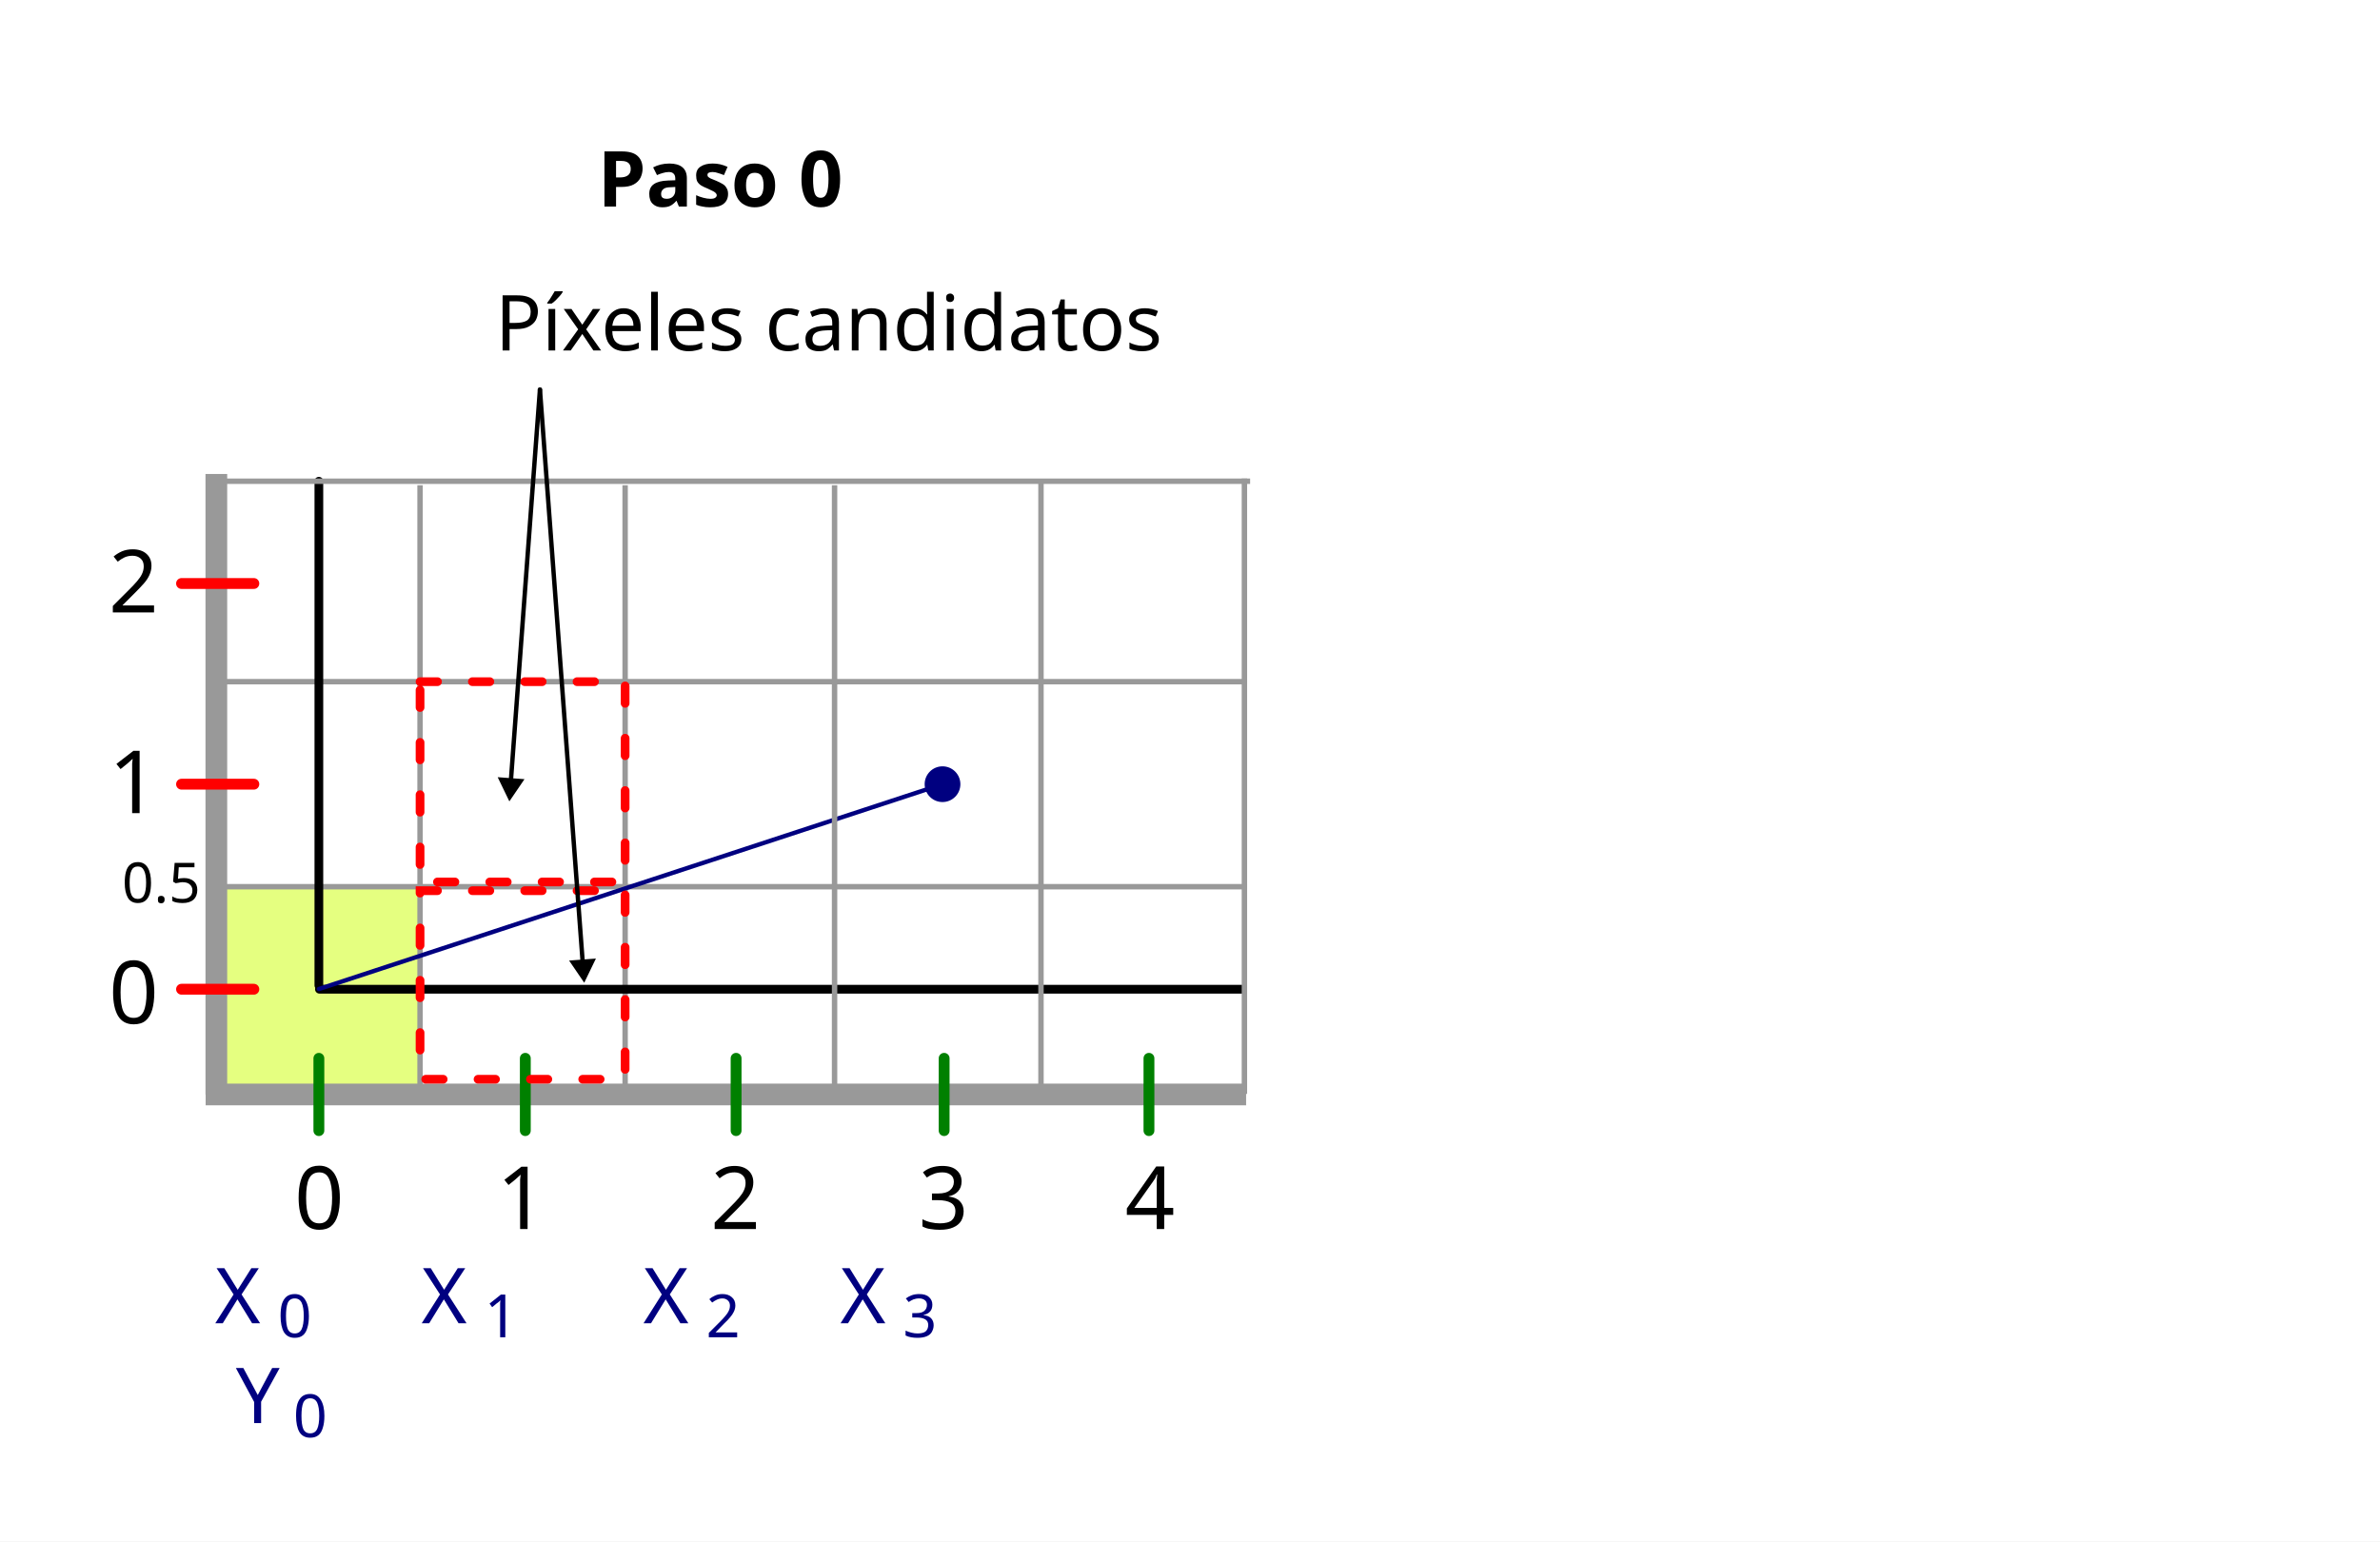
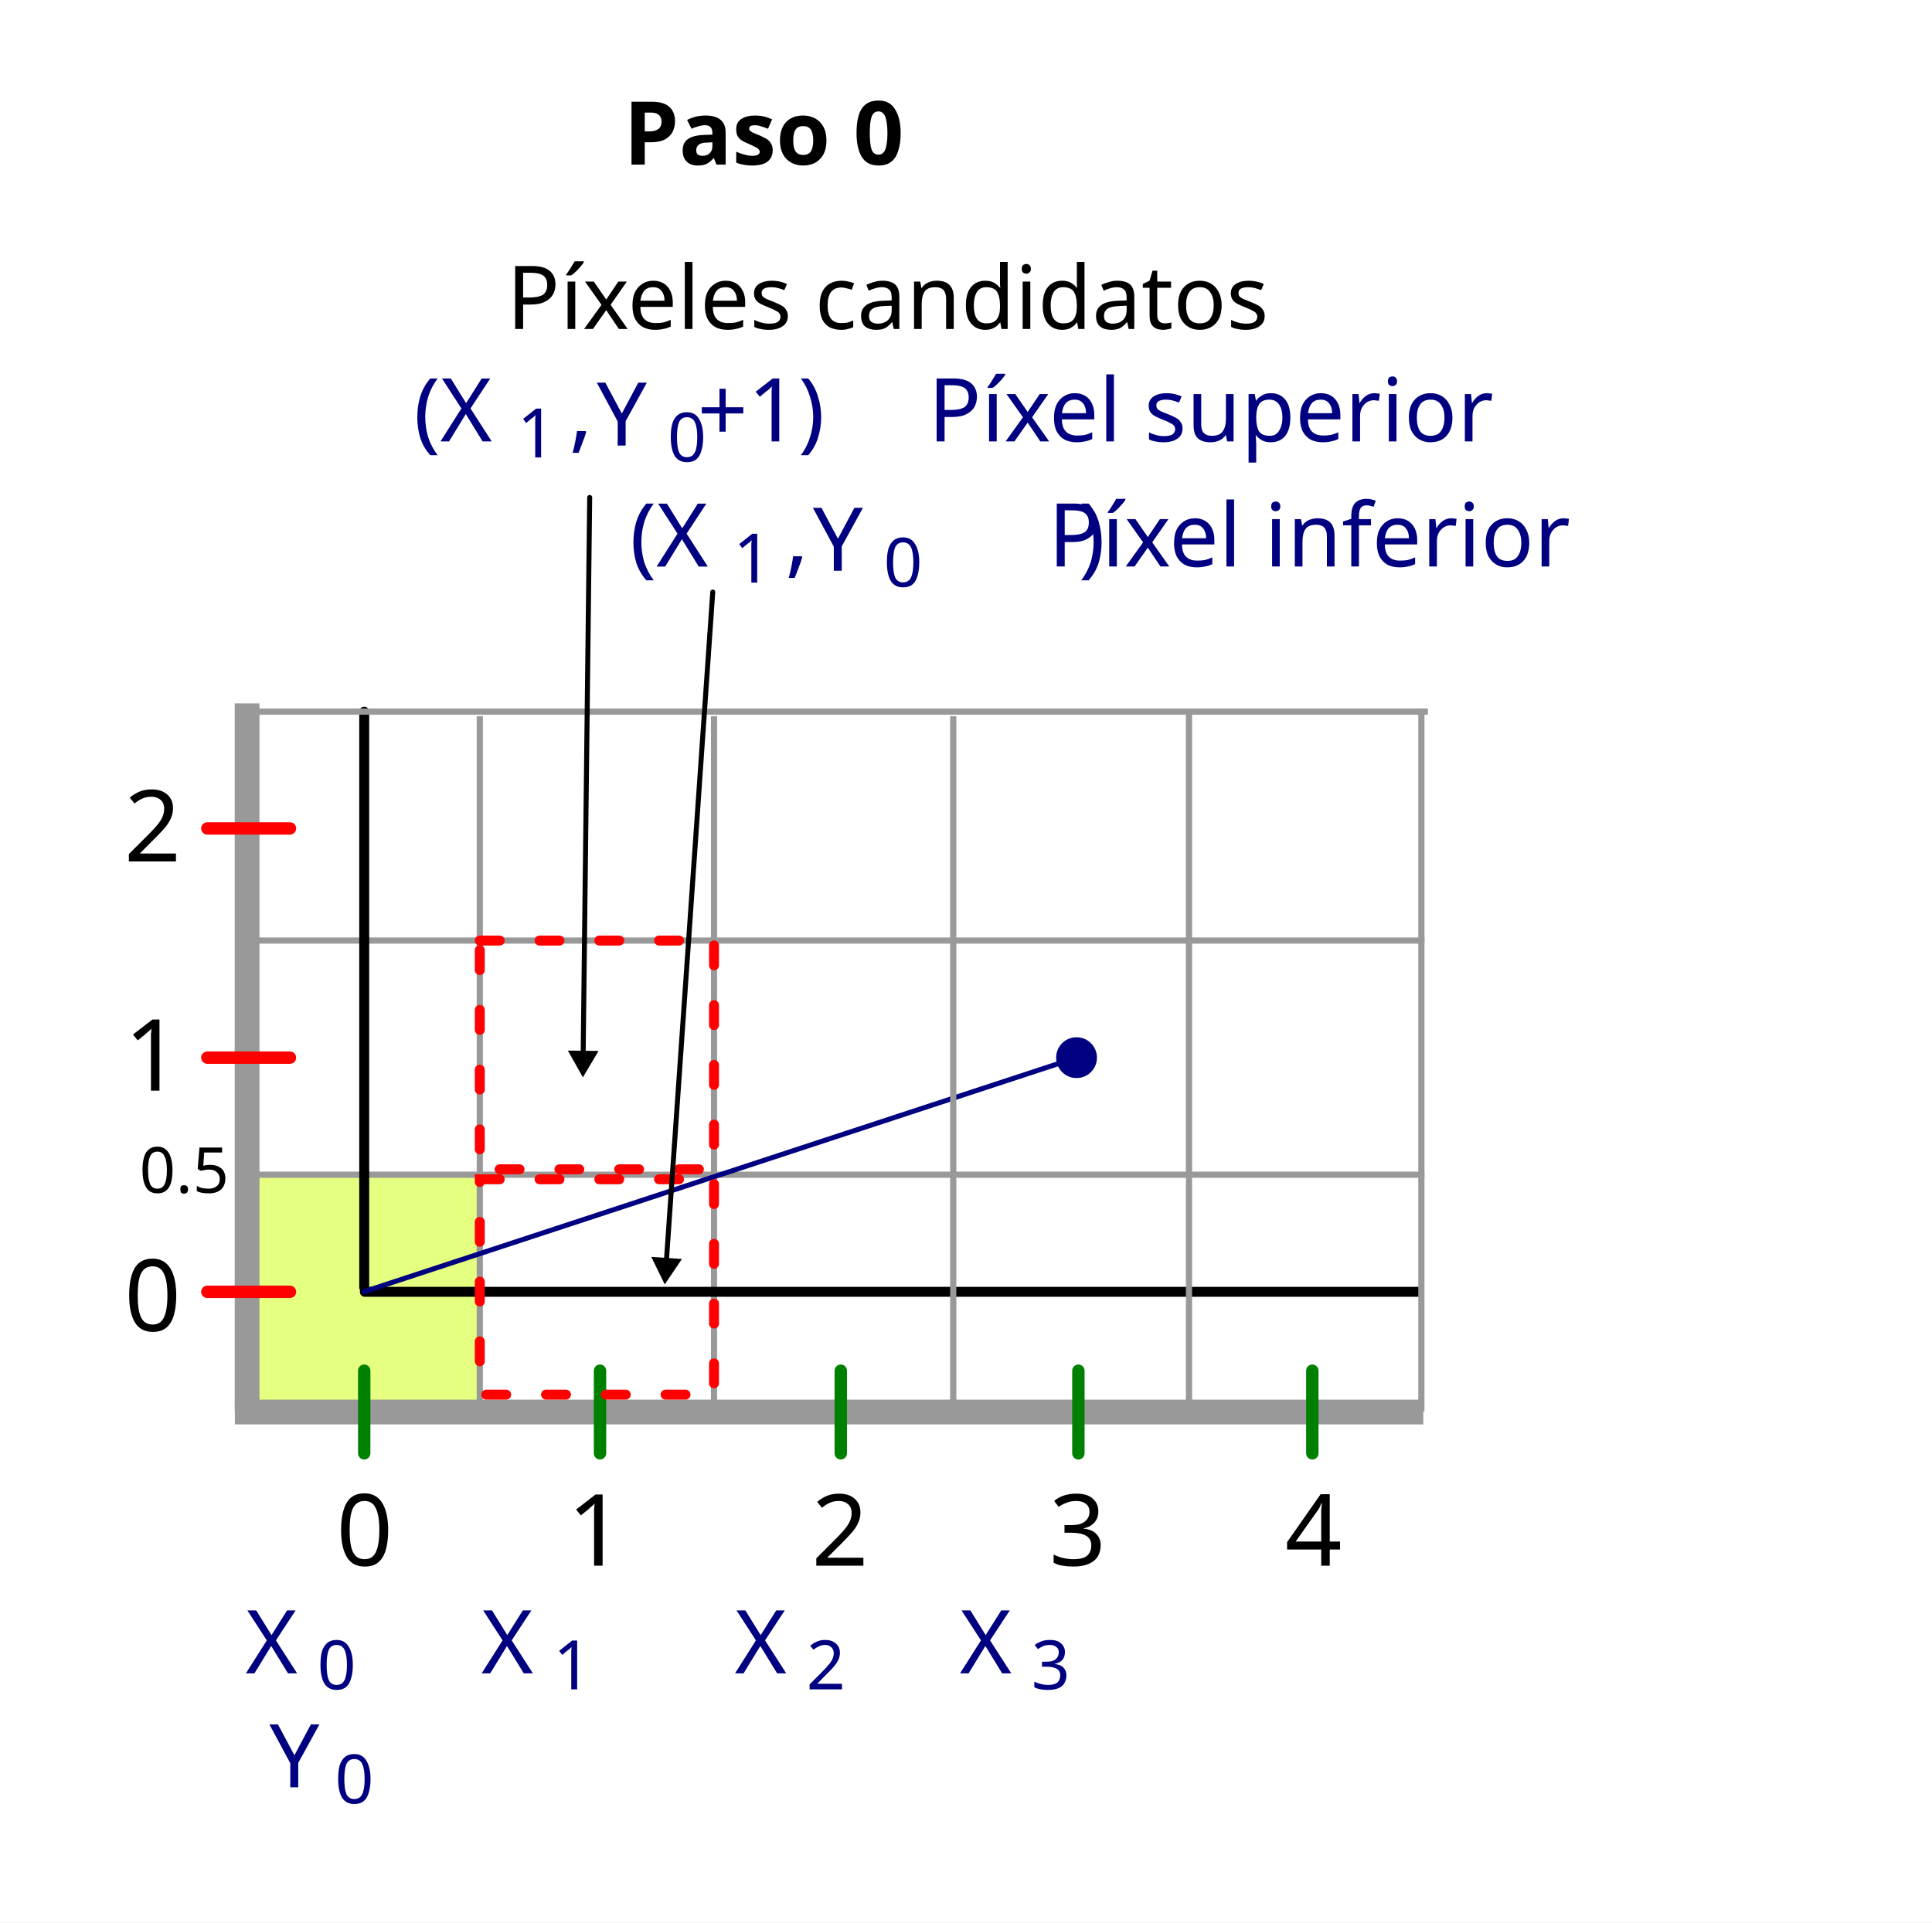
- <svg xmlns="http://www.w3.org/2000/svg" width="144.4mm" height="93.541mm" viewBox="0 0 144.4 93.541" version="1.1" id="svg1" xml:space="preserve">
+ <svg xmlns="http://www.w3.org/2000/svg" width="102.626mm" height="102.151mm" viewBox="0 0 102.626 102.151" version="1.1" id="svg1" xml:space="preserve">
  <defs id="defs1">
    <marker style="overflow:visible" id="Triangle" refX="0" refY="0" orient="auto-start-reverse" markerWidth="1" markerHeight="1" viewBox="0 0 1 1" preserveAspectRatio="xMidYMid">
      <path transform="scale(0.5)" style="fill:context-stroke;fill-rule:evenodd;stroke:context-stroke;stroke-width:1pt" d="M 5.77,0 -2.88,5 V -5 Z" id="path135" />
    </marker>
  </defs>
-   <g id="layer3" transform="translate(-9.482275,-5.913164)" style="display:inline">
-     <rect style="opacity:1;fill:#ffffff;stroke:none;stroke-width:0.265;stroke-linecap:round;stroke-dasharray:0.265, 0.529;stroke-dashoffset:0;stroke-opacity:1" id="rect46" width="144.4" height="93.541" x="9.482" y="5.913" />
+   <g id="layer3" transform="translate(-9.482275,2.696704)" style="display:inline">
+     <rect style="opacity:1;fill:#ffffff;stroke:none;stroke-width:0.265;stroke-linecap:round;stroke-dasharray:0.265, 0.529;stroke-dashoffset:0;stroke-opacity:1" id="rect46" width="102.626" height="102.151" x="9.482" y="-2.697" />
  </g>
-   <g id="layer1" style="display:inline" transform="translate(-9.482275,-5.913164)">
+   <g id="layer1" style="display:inline" transform="translate(-9.482275,2.696704)">
    <text xml:space="preserve" style="font-style:normal;font-variant:normal;font-weight:normal;font-stretch:normal;font-size:5.292px;line-height:1;font-family:Ubuntu;-inkscape-font-specification:Ubuntu;writing-mode:lr-tb;direction:ltr;opacity:1;fill:#000000;stroke:none;stroke-width:0.651;stroke-linecap:round;stroke-dasharray:none;stroke-dashoffset:0;stroke-opacity:1" x="27.337" y="80.492" id="text94">
      <tspan id="tspan94" style="font-style:normal;font-variant:normal;font-weight:normal;font-stretch:normal;font-size:5.292px;font-family:Ubuntu;-inkscape-font-specification:Ubuntu;fill:#000000;stroke:none;stroke-width:0.651" x="27.337" y="80.492">0</tspan>
    </text>
    <text xml:space="preserve" style="font-style:normal;font-variant:normal;font-weight:normal;font-stretch:normal;font-size:5.292px;line-height:1;font-family:Ubuntu;-inkscape-font-specification:Ubuntu;writing-mode:lr-tb;direction:ltr;opacity:1;fill:#000000;stroke:none;stroke-width:0.651;stroke-linecap:round;stroke-dasharray:none;stroke-dashoffset:0;stroke-opacity:1" x="39.618" y="80.492" id="text95">
      <tspan id="tspan95" style="font-style:normal;font-variant:normal;font-weight:normal;font-stretch:normal;font-size:5.292px;font-family:Ubuntu;-inkscape-font-specification:Ubuntu;fill:#000000;stroke:none;stroke-width:0.651" x="39.618" y="80.492">1</tspan>
    </text>
    <rect style="opacity:1;fill:#e5ff80;stroke:none;stroke-width:0.658;stroke-linecap:round;stroke-dasharray:0.658, 1.317;stroke-dashoffset:0;stroke-opacity:1" id="rect165" width="12.442" height="12.707" x="22.608" y="59.72" />
    <path style="opacity:1;fill:#ffff00;stroke:#999999;stroke-width:0.329;stroke-linecap:square;stroke-dasharray:none" d="M 34.968,72.037 V 35.524" id="path166" />
    <path style="opacity:1;fill:#ffff00;stroke:#999999;stroke-width:0.329;stroke-linecap:square;stroke-dasharray:none" d="M 47.41,72.049 V 35.524" id="path167" />
    <path style="opacity:1;fill:#ffff00;stroke:#999999;stroke-width:0.329;stroke-linecap:square;stroke-dasharray:none" d="M 22.805,59.72 H 84.984" id="path175" />
    <path style="opacity:1;fill:#ffff00;stroke:#999999;stroke-width:0.329;stroke-linecap:square;stroke-dasharray:none" d="M 22.752,47.278 H 84.984" id="path176" />
    <path style="opacity:1;fill:#ffff00;stroke:#999999;stroke-width:1.317;stroke-linecap:square;stroke-dasharray:none" d="M 22.608,71.663 V 35.334" id="path182" />
    <path style="opacity:1;fill:#ffff00;stroke:#999999;stroke-width:1.317;stroke-linecap:square;stroke-dasharray:none" d="M 22.618,72.327 H 84.428" id="path183" />
    <path style="opacity:1;fill:#ffffff;stroke:#ff0000;stroke-width:0.658;stroke-linecap:round;stroke-dasharray:none;stroke-dashoffset:0;stroke-opacity:1" d="m 20.496,53.499 h 4.388" id="path184" />
    <path style="opacity:1;fill:#ffffff;stroke:#008000;stroke-width:0.658;stroke-linecap:round;stroke-dasharray:none;stroke-dashoffset:0;stroke-opacity:1" d="m 41.354,74.521 v -4.388" id="path191" />
    <path style="opacity:1;fill:#ffff00;stroke:#000000;stroke-width:0.529;stroke-linecap:round;stroke-dasharray:none" d="M 28.862,65.941 H 84.869" id="path212" />
    <path style="opacity:1;fill:#ffff00;stroke:#000000;stroke-width:0.529;stroke-linecap:round;stroke-dasharray:none" d="M 28.829,65.71 V 35.115" id="path213" />
    <text xml:space="preserve" style="font-style:normal;font-variant:normal;font-weight:normal;font-stretch:normal;font-size:5.292px;line-height:1;font-family:Ubuntu;-inkscape-font-specification:Ubuntu;writing-mode:lr-tb;direction:ltr;opacity:1;fill:#000000;stroke:none;stroke-width:0.651;stroke-linecap:round;stroke-dasharray:none;stroke-dashoffset:0;stroke-opacity:1" x="16.08" y="68.025" id="text1">
      <tspan id="tspan1" style="font-style:normal;font-variant:normal;font-weight:normal;font-stretch:normal;font-size:5.292px;font-family:Ubuntu;-inkscape-font-specification:Ubuntu;fill:#000000;stroke:none;stroke-width:0.651" x="16.08" y="68.025">0</tspan>
    </text>
    <text xml:space="preserve" style="font-style:normal;font-variant:normal;font-weight:normal;font-stretch:normal;font-size:5.292px;line-height:1;font-family:Ubuntu;-inkscape-font-specification:Ubuntu;writing-mode:lr-tb;direction:ltr;opacity:1;fill:#000000;stroke:none;stroke-width:0.651;stroke-linecap:round;stroke-dasharray:none;stroke-dashoffset:0;stroke-opacity:1" x="16.08" y="55.254" id="text2">
      <tspan id="tspan2" style="font-style:normal;font-variant:normal;font-weight:normal;font-stretch:normal;font-size:5.292px;font-family:Ubuntu;-inkscape-font-specification:Ubuntu;fill:#000000;stroke:none;stroke-width:0.651" x="16.08" y="55.254">1</tspan>
    </text>
    <path style="opacity:1;fill:#ffffff;stroke:#008000;stroke-width:0.658;stroke-linecap:round;stroke-dasharray:none;stroke-dashoffset:0;stroke-opacity:1" d="m 28.829,74.521 v -4.388" id="path8" />
    <path style="opacity:1;fill:#ffffff;stroke:#ff0000;stroke-width:0.658;stroke-linecap:round;stroke-dasharray:none;stroke-dashoffset:0;stroke-opacity:1" d="m 20.496,65.941 h 4.388" id="path9" />
    <g id="g18" transform="translate(-13.66226,46.91492)" style="fill:#000080">
      <text xml:space="preserve" style="font-style:normal;font-variant:normal;font-weight:normal;font-stretch:normal;font-size:4.68px;line-height:1;font-family:Ubuntu;-inkscape-font-specification:Ubuntu;text-align:center;writing-mode:lr-tb;direction:ltr;text-anchor:middle;opacity:1;fill:#000080;stroke:none;stroke-width:0.651;stroke-linecap:round;stroke-dasharray:none;stroke-dashoffset:0;stroke-opacity:1" x="41.822" y="39.295" id="text17">
        <tspan style="font-style:normal;font-variant:normal;font-weight:normal;font-stretch:normal;font-family:Ubuntu;-inkscape-font-specification:Ubuntu;fill:#000080;stroke:none;stroke-width:0.651" x="41.822" y="39.295" id="tspan17">X</tspan>
      </text>
      <text xml:space="preserve" style="font-style:normal;font-variant:normal;font-weight:normal;font-stretch:normal;font-size:3.621px;line-height:1;font-family:Ubuntu;-inkscape-font-specification:Ubuntu;text-align:center;writing-mode:lr-tb;direction:ltr;text-anchor:middle;opacity:1;fill:#000080;stroke:none;stroke-width:0.651;stroke-linecap:round;stroke-dasharray:none;stroke-dashoffset:0;stroke-opacity:1" x="44.325" y="40.15" id="text18">
        <tspan style="font-style:normal;font-variant:normal;font-weight:normal;font-stretch:normal;font-family:Ubuntu;-inkscape-font-specification:Ubuntu;fill:#000080;stroke:none;stroke-width:0.651" x="44.325" y="40.15" id="tspan18">0</tspan>
      </text>
      <text xml:space="preserve" style="font-style:normal;font-variant:normal;font-weight:normal;font-stretch:normal;font-size:4.68px;line-height:1;font-family:Ubuntu;-inkscape-font-specification:Ubuntu;text-align:start;writing-mode:lr-tb;direction:ltr;text-anchor:start;opacity:1;fill:#000080;stroke:none;stroke-width:0.651;stroke-linecap:round;stroke-dasharray:none;stroke-dashoffset:0;stroke-opacity:1" x="45.477" y="39.295" id="text19">
        <tspan style="font-style:normal;font-variant:normal;font-weight:normal;font-stretch:normal;font-family:Ubuntu;-inkscape-font-specification:Ubuntu;fill:#000080;stroke:none;stroke-width:0.651" x="45.477" y="39.295" id="tspan19" />
      </text>
    </g>
    <text xml:space="preserve" style="font-style:normal;font-variant:normal;font-weight:normal;font-stretch:normal;font-size:4.68px;line-height:1;font-family:Ubuntu;-inkscape-font-specification:Ubuntu;text-align:start;writing-mode:lr-tb;direction:ltr;text-anchor:start;opacity:1;fill:#000000;stroke:none;stroke-width:0.651;stroke-linecap:round;stroke-dasharray:none;stroke-dashoffset:0;stroke-opacity:1" x="69.523" y="9.071" id="text46">
      <tspan style="font-style:normal;font-variant:normal;font-weight:normal;font-stretch:normal;font-family:Ubuntu;-inkscape-font-specification:Ubuntu;fill:#000000;stroke:none;stroke-width:0.651" x="69.523" y="9.071" id="tspan46" />
    </text>
    <text xml:space="preserve" style="font-style:normal;font-variant:normal;font-weight:normal;font-stretch:normal;font-size:3.382px;line-height:1;font-family:Ubuntu;-inkscape-font-specification:Ubuntu;writing-mode:lr-tb;direction:ltr;opacity:1;fill:#000000;stroke:none;stroke-width:0.651;stroke-linecap:round;stroke-dasharray:none;stroke-dashoffset:0;stroke-opacity:1" x="16.879" y="60.679" id="text52">
      <tspan id="tspan52" style="font-style:normal;font-variant:normal;font-weight:normal;font-stretch:normal;font-size:3.382px;font-family:Ubuntu;-inkscape-font-specification:Ubuntu;fill:#000000;stroke:none;stroke-width:0.651" x="16.879" y="60.679">0.5</tspan>
    </text>
    <path style="fill:#0000ff;stroke:#000080;stroke-width:0.265;stroke-linecap:round;stroke-dasharray:none" d="M 28.829,65.93 66.667,53.499" id="path72" />
    <text xml:space="preserve" style="font-style:normal;font-variant:normal;font-weight:normal;font-stretch:normal;font-size:5.292px;line-height:1;font-family:Ubuntu;-inkscape-font-specification:Ubuntu;writing-mode:lr-tb;direction:ltr;opacity:1;fill:#000000;stroke:none;stroke-width:0.651;stroke-linecap:round;stroke-dasharray:none;stroke-dashoffset:0;stroke-opacity:1" x="52.592" y="80.492" id="text98">
      <tspan id="tspan98" style="font-style:normal;font-variant:normal;font-weight:normal;font-stretch:normal;font-size:5.292px;font-family:Ubuntu;-inkscape-font-specification:Ubuntu;fill:#000000;stroke:none;stroke-width:0.651" x="52.592" y="80.492">2</tspan>
    </text>
    <path style="opacity:1;fill:#ffffff;stroke:#008000;stroke-width:0.658;stroke-linecap:round;stroke-dasharray:none;stroke-dashoffset:0;stroke-opacity:1" d="m 54.143,74.521 v -4.388" id="path98" />
    <text xml:space="preserve" style="font-style:normal;font-variant:normal;font-weight:normal;font-stretch:normal;font-size:5.292px;line-height:1;font-family:Ubuntu;-inkscape-font-specification:Ubuntu;writing-mode:lr-tb;direction:ltr;opacity:1;fill:#000000;stroke:none;stroke-width:0.651;stroke-linecap:round;stroke-dasharray:none;stroke-dashoffset:0;stroke-opacity:1" x="65.215" y="80.492" id="text99">
      <tspan id="tspan99" style="font-style:normal;font-variant:normal;font-weight:normal;font-stretch:normal;font-size:5.292px;font-family:Ubuntu;-inkscape-font-specification:Ubuntu;fill:#000000;stroke:none;stroke-width:0.651" x="65.215" y="80.492">3</tspan>
    </text>
    <path style="opacity:1;fill:#ffffff;stroke:#008000;stroke-width:0.658;stroke-linecap:round;stroke-dasharray:none;stroke-dashoffset:0;stroke-opacity:1" d="m 66.765,74.521 v -4.388" id="path99" />
    <path style="opacity:1;fill:#ffff00;stroke:#999999;stroke-width:0.329;stroke-linecap:square;stroke-dasharray:none" d="M 60.117,72.049 V 35.524" id="path101" />
    <text xml:space="preserve" style="font-style:normal;font-variant:normal;font-weight:normal;font-stretch:normal;font-size:5.292px;line-height:1;font-family:Ubuntu;-inkscape-font-specification:Ubuntu;writing-mode:lr-tb;direction:ltr;opacity:1;fill:#000000;stroke:none;stroke-width:0.651;stroke-linecap:round;stroke-dasharray:none;stroke-dashoffset:0;stroke-opacity:1" x="77.744" y="80.492" id="text103">
      <tspan id="tspan103" style="font-style:normal;font-variant:normal;font-weight:normal;font-stretch:normal;font-size:5.292px;font-family:Ubuntu;-inkscape-font-specification:Ubuntu;fill:#000000;stroke:none;stroke-width:0.651" x="77.744" y="80.492">4</tspan>
    </text>
    <path style="opacity:1;fill:#ffffff;stroke:#008000;stroke-width:0.658;stroke-linecap:round;stroke-dasharray:none;stroke-dashoffset:0;stroke-opacity:1" d="m 79.192,74.521 v -4.388" id="path103" />
    <path style="opacity:1;fill:#ffff00;stroke:#999999;stroke-width:0.329;stroke-linecap:square;stroke-dasharray:none" d="M 72.641,72.048 V 35.28" id="path104" />
    <path style="opacity:1;fill:#ffffff;stroke:#ff0000;stroke-width:0.658;stroke-linecap:round;stroke-dasharray:none;stroke-dashoffset:0;stroke-opacity:1" d="m 20.496,41.321 h 4.388" id="path107" />
    <text xml:space="preserve" style="font-style:normal;font-variant:normal;font-weight:normal;font-stretch:normal;font-size:5.292px;line-height:1;font-family:Ubuntu;-inkscape-font-specification:Ubuntu;writing-mode:lr-tb;direction:ltr;opacity:1;fill:#000000;stroke:none;stroke-width:0.651;stroke-linecap:round;stroke-dasharray:none;stroke-dashoffset:0;stroke-opacity:1" x="16.08" y="43.076" id="text107">
      <tspan id="tspan107" style="font-style:normal;font-variant:normal;font-weight:normal;font-stretch:normal;font-size:5.292px;font-family:Ubuntu;-inkscape-font-specification:Ubuntu;fill:#000000;stroke:none;stroke-width:0.651" x="16.08" y="43.076">2</tspan>
    </text>
    <path style="opacity:1;fill:#ffff00;stroke:#999999;stroke-width:0.329;stroke-linecap:square;stroke-dasharray:none" d="M 22.734,35.115 H 85.166" id="path109" />
    <path style="opacity:1;fill:#ffff00;stroke:#999999;stroke-width:0.329;stroke-linecap:square;stroke-dasharray:none" d="M 84.984,72.13 V 35.115" id="path110" />
    <circle style="fill:#000080;stroke:none;stroke-width:0.265;stroke-linecap:round;stroke-dasharray:none" id="circle112" cx="66.667" cy="53.499" r="1.084" />
    <g id="g114" transform="translate(-1.137794,46.91492)" style="fill:#000080">
      <text xml:space="preserve" style="font-style:normal;font-variant:normal;font-weight:normal;font-stretch:normal;font-size:4.68px;line-height:1;font-family:Ubuntu;-inkscape-font-specification:Ubuntu;text-align:center;writing-mode:lr-tb;direction:ltr;text-anchor:middle;opacity:1;fill:#000080;stroke:none;stroke-width:0.651;stroke-linecap:round;stroke-dasharray:none;stroke-dashoffset:0;stroke-opacity:1" x="41.822" y="39.295" id="text112">
        <tspan style="font-style:normal;font-variant:normal;font-weight:normal;font-stretch:normal;font-family:Ubuntu;-inkscape-font-specification:Ubuntu;fill:#000080;stroke:none;stroke-width:0.651" x="41.822" y="39.295" id="tspan112">X</tspan>
      </text>
      <text xml:space="preserve" style="font-style:normal;font-variant:normal;font-weight:normal;font-stretch:normal;font-size:3.621px;line-height:1;font-family:Ubuntu;-inkscape-font-specification:Ubuntu;text-align:center;writing-mode:lr-tb;direction:ltr;text-anchor:middle;opacity:1;fill:#000080;stroke:none;stroke-width:0.651;stroke-linecap:round;stroke-dasharray:none;stroke-dashoffset:0;stroke-opacity:1" x="44.325" y="40.15" id="text113">
        <tspan style="font-style:normal;font-variant:normal;font-weight:normal;font-stretch:normal;font-family:Ubuntu;-inkscape-font-specification:Ubuntu;fill:#000080;stroke:none;stroke-width:0.651" x="44.325" y="40.15" id="tspan113">1</tspan>
      </text>
      <text xml:space="preserve" style="font-style:normal;font-variant:normal;font-weight:normal;font-stretch:normal;font-size:4.68px;line-height:1;font-family:Ubuntu;-inkscape-font-specification:Ubuntu;text-align:start;writing-mode:lr-tb;direction:ltr;text-anchor:start;opacity:1;fill:#000080;stroke:none;stroke-width:0.651;stroke-linecap:round;stroke-dasharray:none;stroke-dashoffset:0;stroke-opacity:1" x="45.477" y="39.295" id="text114">
        <tspan style="font-style:normal;font-variant:normal;font-weight:normal;font-stretch:normal;font-family:Ubuntu;-inkscape-font-specification:Ubuntu;fill:#000080;stroke:none;stroke-width:0.651" x="45.477" y="39.295" id="tspan114" />
      </text>
    </g>
    <g id="g117" transform="translate(12.3202,46.91492)" style="fill:#000080">
      <text xml:space="preserve" style="font-style:normal;font-variant:normal;font-weight:normal;font-stretch:normal;font-size:4.68px;line-height:1;font-family:Ubuntu;-inkscape-font-specification:Ubuntu;text-align:center;writing-mode:lr-tb;direction:ltr;text-anchor:middle;opacity:1;fill:#000080;stroke:none;stroke-width:0.651;stroke-linecap:round;stroke-dasharray:none;stroke-dashoffset:0;stroke-opacity:1" x="41.822" y="39.295" id="text115">
        <tspan style="font-style:normal;font-variant:normal;font-weight:normal;font-stretch:normal;font-family:Ubuntu;-inkscape-font-specification:Ubuntu;fill:#000080;stroke:none;stroke-width:0.651" x="41.822" y="39.295" id="tspan115">X</tspan>
      </text>
      <text xml:space="preserve" style="font-style:normal;font-variant:normal;font-weight:normal;font-stretch:normal;font-size:3.621px;line-height:1;font-family:Ubuntu;-inkscape-font-specification:Ubuntu;text-align:center;writing-mode:lr-tb;direction:ltr;text-anchor:middle;opacity:1;fill:#000080;stroke:none;stroke-width:0.651;stroke-linecap:round;stroke-dasharray:none;stroke-dashoffset:0;stroke-opacity:1" x="44.325" y="40.15" id="text116">
        <tspan style="font-style:normal;font-variant:normal;font-weight:normal;font-stretch:normal;font-family:Ubuntu;-inkscape-font-specification:Ubuntu;fill:#000080;stroke:none;stroke-width:0.651" x="44.325" y="40.15" id="tspan116">2</tspan>
      </text>
      <text xml:space="preserve" style="font-style:normal;font-variant:normal;font-weight:normal;font-stretch:normal;font-size:4.68px;line-height:1;font-family:Ubuntu;-inkscape-font-specification:Ubuntu;text-align:start;writing-mode:lr-tb;direction:ltr;text-anchor:start;opacity:1;fill:#000080;stroke:none;stroke-width:0.651;stroke-linecap:round;stroke-dasharray:none;stroke-dashoffset:0;stroke-opacity:1" x="45.477" y="39.295" id="text117">
        <tspan style="font-style:normal;font-variant:normal;font-weight:normal;font-stretch:normal;font-family:Ubuntu;-inkscape-font-specification:Ubuntu;fill:#000080;stroke:none;stroke-width:0.651" x="45.477" y="39.295" id="tspan117" />
      </text>
    </g>
    <g id="g120" transform="translate(24.27348,46.91492)" style="fill:#000080">
      <text xml:space="preserve" style="font-style:normal;font-variant:normal;font-weight:normal;font-stretch:normal;font-size:4.68px;line-height:1;font-family:Ubuntu;-inkscape-font-specification:Ubuntu;text-align:center;writing-mode:lr-tb;direction:ltr;text-anchor:middle;opacity:1;fill:#000080;stroke:none;stroke-width:0.651;stroke-linecap:round;stroke-dasharray:none;stroke-dashoffset:0;stroke-opacity:1" x="41.822" y="39.295" id="text118">
        <tspan style="font-style:normal;font-variant:normal;font-weight:normal;font-stretch:normal;font-family:Ubuntu;-inkscape-font-specification:Ubuntu;fill:#000080;stroke:none;stroke-width:0.651" x="41.822" y="39.295" id="tspan118">X</tspan>
      </text>
      <text xml:space="preserve" style="font-style:normal;font-variant:normal;font-weight:normal;font-stretch:normal;font-size:3.621px;line-height:1;font-family:Ubuntu;-inkscape-font-specification:Ubuntu;text-align:center;writing-mode:lr-tb;direction:ltr;text-anchor:middle;opacity:1;fill:#000080;stroke:none;stroke-width:0.651;stroke-linecap:round;stroke-dasharray:none;stroke-dashoffset:0;stroke-opacity:1" x="44.325" y="40.15" id="text119">
        <tspan style="font-style:normal;font-variant:normal;font-weight:normal;font-stretch:normal;font-family:Ubuntu;-inkscape-font-specification:Ubuntu;fill:#000080;stroke:none;stroke-width:0.651" x="44.325" y="40.15" id="tspan119">3</tspan>
      </text>
      <text xml:space="preserve" style="font-style:normal;font-variant:normal;font-weight:normal;font-stretch:normal;font-size:4.68px;line-height:1;font-family:Ubuntu;-inkscape-font-specification:Ubuntu;text-align:start;writing-mode:lr-tb;direction:ltr;text-anchor:start;opacity:1;fill:#000080;stroke:none;stroke-width:0.651;stroke-linecap:round;stroke-dasharray:none;stroke-dashoffset:0;stroke-opacity:1" x="45.477" y="39.295" id="text120">
        <tspan style="font-style:normal;font-variant:normal;font-weight:normal;font-stretch:normal;font-family:Ubuntu;-inkscape-font-specification:Ubuntu;fill:#000080;stroke:none;stroke-width:0.651" x="45.477" y="39.295" id="tspan120" />
      </text>
    </g>
    <text xml:space="preserve" style="font-style:normal;font-variant:normal;font-weight:normal;font-stretch:normal;font-size:4.68px;line-height:1;font-family:Ubuntu;-inkscape-font-specification:Ubuntu;text-align:center;writing-mode:lr-tb;direction:ltr;text-anchor:middle;fill:#000080;stroke:none;stroke-width:0.651;stroke-linecap:round;stroke-dasharray:none;stroke-dashoffset:0;stroke-opacity:1" x="28.16" y="92.269" id="text131">
      <tspan style="font-style:normal;font-variant:normal;font-weight:normal;font-stretch:normal;font-family:Ubuntu;-inkscape-font-specification:Ubuntu;fill:#000080;stroke:none;stroke-width:0.651" x="28.16" y="92.269" id="tspan131">Y</tspan>
    </text>
    <text xml:space="preserve" style="font-style:normal;font-variant:normal;font-weight:normal;font-stretch:normal;font-size:3.621px;line-height:1;font-family:Ubuntu;-inkscape-font-specification:Ubuntu;text-align:center;writing-mode:lr-tb;direction:ltr;text-anchor:middle;fill:#000080;stroke:none;stroke-width:0.651;stroke-linecap:round;stroke-dasharray:none;stroke-dashoffset:0;stroke-opacity:1" x="30.662" y="93.124" id="text132">
      <tspan style="font-style:normal;font-variant:normal;font-weight:normal;font-stretch:normal;font-family:Ubuntu;-inkscape-font-specification:Ubuntu;fill:#000080;stroke:none;stroke-width:0.651" x="30.662" y="93.124" id="tspan132">0</tspan>
    </text>
    <text xml:space="preserve" style="font-style:normal;font-variant:normal;font-weight:normal;font-stretch:normal;font-size:4.68px;line-height:1;font-family:Ubuntu;-inkscape-font-specification:Ubuntu;text-align:start;writing-mode:lr-tb;direction:ltr;text-anchor:start;fill:#000080;stroke:none;stroke-width:0.651;stroke-linecap:round;stroke-dasharray:none;stroke-dashoffset:0;stroke-opacity:1" x="31.815" y="92.269" id="text133">
      <tspan style="font-style:normal;font-variant:normal;font-weight:normal;font-stretch:normal;font-family:Ubuntu;-inkscape-font-specification:Ubuntu;fill:#000080;stroke:none;stroke-width:0.651" x="31.815" y="92.269" id="tspan133" />
    </text>
-     <text xml:space="preserve" style="font-style:normal;font-variant:normal;font-weight:normal;font-stretch:normal;font-size:4.68px;line-height:1;font-family:Ubuntu;-inkscape-font-specification:Ubuntu;text-align:start;writing-mode:lr-tb;direction:ltr;text-anchor:start;display:inline;fill:#000000;stroke:none;stroke-width:0.651;stroke-linecap:round;stroke-dasharray:none;stroke-dashoffset:0;stroke-opacity:1" x="45.735" y="18.444" id="text131-9">
-       <tspan style="font-style:normal;font-variant:normal;font-weight:bold;font-stretch:normal;font-family:Ubuntu;-inkscape-font-specification:'Ubuntu Bold';fill:#000000;stroke:none;stroke-width:0.651" x="45.735" y="18.444" id="tspan131-4">Paso 0</tspan>
+     <text xml:space="preserve" style="font-style:normal;font-variant:normal;font-weight:normal;font-stretch:normal;font-size:4.68px;line-height:1;font-family:Ubuntu;-inkscape-font-specification:Ubuntu;text-align:start;writing-mode:lr-tb;direction:ltr;text-anchor:start;display:inline;fill:#000000;stroke:none;stroke-width:0.651;stroke-linecap:round;stroke-dasharray:none;stroke-dashoffset:0;stroke-opacity:1" x="42.607" y="6.048" id="text131-9">
+       <tspan style="font-style:normal;font-variant:normal;font-weight:bold;font-stretch:normal;font-family:Ubuntu;-inkscape-font-specification:'Ubuntu Bold';fill:#000000;stroke:none;stroke-width:0.651" x="42.607" y="6.048" id="tspan131-4">Paso 0</tspan>
    </text>
    <rect style="fill:none;stroke:#ff0000;stroke-width:0.529;stroke-linecap:round;stroke-dasharray:1.058, 2.117;stroke-dashoffset:0" id="rect133" width="12.442" height="12.154" x="34.968" y="47.278" />
    <rect style="fill:none;stroke:#ff0000;stroke-width:0.529;stroke-linecap:round;stroke-dasharray:1.058, 2.117;stroke-dashoffset:0" id="rect134" width="12.442" height="11.443" x="34.968" y="59.961" />
-     <text xml:space="preserve" style="font-style:normal;font-variant:normal;font-weight:normal;font-stretch:normal;font-size:4.68px;line-height:1;font-family:Ubuntu;-inkscape-font-specification:Ubuntu;text-align:start;writing-mode:lr-tb;direction:ltr;text-anchor:start;display:inline;fill:#000000;stroke:none;stroke-width:0.651;stroke-linecap:round;stroke-dasharray:none;stroke-dashoffset:0;stroke-opacity:1" x="39.523" y="27.177" id="text134">
-       <tspan style="font-style:normal;font-variant:normal;font-weight:normal;font-stretch:normal;font-family:Ubuntu;-inkscape-font-specification:Ubuntu;fill:#000000;stroke:none;stroke-width:0.651" x="39.523" y="27.177" id="tspan134">Píxeles candidatos</tspan>
+     <text xml:space="preserve" style="font-style:normal;font-variant:normal;font-weight:normal;font-stretch:normal;font-size:4.68px;line-height:1;font-family:Ubuntu;-inkscape-font-specification:Ubuntu;text-align:start;writing-mode:lr-tb;direction:ltr;text-anchor:start;display:inline;fill:#000000;stroke:none;stroke-width:0.651;stroke-linecap:round;stroke-dasharray:none;stroke-dashoffset:0;stroke-opacity:1" x="36.396" y="14.781" id="text134">
+       <tspan style="font-style:normal;font-variant:normal;font-weight:normal;font-stretch:normal;font-family:Ubuntu;-inkscape-font-specification:Ubuntu;fill:#000000;stroke:none;stroke-width:0.651" x="36.396" y="14.781" id="tspan134">Píxeles candidatos</tspan>
    </text>
-     <path style="display:inline;fill:#000000;stroke:#000000;stroke-width:0.265;stroke-linecap:round;stroke-dasharray:none;marker-end:url(#Triangle)" d="M 42.241,29.555 40.456,53.603" id="path43" />
-     <path style="display:inline;fill:#000000;stroke:#000000;stroke-width:0.265;stroke-linecap:round;stroke-dasharray:none;marker-end:url(#Triangle)" d="M 42.241,29.555 44.859,64.609" id="path134" />
+     <path style="display:inline;fill:#000000;stroke:#000000;stroke-width:0.265;stroke-linecap:round;stroke-dasharray:none;marker-end:url(#Triangle)" d="M 40.806,23.735 40.456,53.603" id="path43" />
+     <path style="display:inline;fill:#000000;stroke:#000000;stroke-width:0.265;stroke-linecap:round;stroke-dasharray:none;marker-end:url(#Triangle)" d="M 47.343,28.758 44.859,64.609" id="path134" />
+     <text xml:space="preserve" style="font-style:normal;font-variant:normal;font-weight:normal;font-stretch:normal;font-size:4.68px;line-height:1;font-family:Ubuntu;-inkscape-font-specification:Ubuntu;text-align:start;writing-mode:lr-tb;direction:ltr;text-anchor:start;fill:#000080;stroke:none;stroke-width:0.651;stroke-linecap:round;stroke-dasharray:none;stroke-dashoffset:0;stroke-opacity:1" x="110.986" y="25.622" id="text140">
+       <tspan style="font-style:normal;font-variant:normal;font-weight:normal;font-stretch:normal;font-family:Ubuntu;-inkscape-font-specification:Ubuntu;fill:#000080;stroke:none;stroke-width:0.651" x="110.986" y="25.622" id="tspan140" />
+     </text>
+     <g id="g155" transform="translate(-46.23819,-5.261586)">
+       <g id="g137" transform="translate(55.60754,-6.629337)" style="fill:#000080">
+         <text xml:space="preserve" style="font-style:normal;font-variant:normal;font-weight:normal;font-stretch:normal;font-size:4.68px;line-height:1;font-family:Ubuntu;-inkscape-font-specification:Ubuntu;text-align:center;writing-mode:lr-tb;direction:ltr;text-anchor:middle;opacity:1;fill:#000080;stroke:none;stroke-width:0.651;stroke-linecap:round;stroke-dasharray:none;stroke-dashoffset:0;stroke-opacity:1" x="41.822" y="39.295" id="text135">
+           <tspan style="font-style:normal;font-variant:normal;font-weight:normal;font-stretch:normal;font-family:Ubuntu;-inkscape-font-specification:Ubuntu;fill:#000080;stroke:none;stroke-width:0.651" x="41.822" y="39.295" id="tspan135">X</tspan>
+         </text>
+         <text xml:space="preserve" style="font-style:normal;font-variant:normal;font-weight:normal;font-stretch:normal;font-size:3.621px;line-height:1;font-family:Ubuntu;-inkscape-font-specification:Ubuntu;text-align:center;writing-mode:lr-tb;direction:ltr;text-anchor:middle;opacity:1;fill:#000080;stroke:none;stroke-width:0.651;stroke-linecap:round;stroke-dasharray:none;stroke-dashoffset:0;stroke-opacity:1" x="44.325" y="40.15" id="text136">
+           <tspan style="font-style:normal;font-variant:normal;font-weight:normal;font-stretch:normal;font-family:Ubuntu;-inkscape-font-specification:Ubuntu;fill:#000080;stroke:none;stroke-width:0.651" x="44.325" y="40.15" id="tspan136">1</tspan>
+         </text>
+         <text xml:space="preserve" style="font-style:normal;font-variant:normal;font-weight:normal;font-stretch:normal;font-size:4.68px;line-height:1;font-family:Ubuntu;-inkscape-font-specification:Ubuntu;text-align:start;writing-mode:lr-tb;direction:ltr;text-anchor:start;opacity:1;fill:#000080;stroke:none;stroke-width:0.651;stroke-linecap:round;stroke-dasharray:none;stroke-dashoffset:0;stroke-opacity:1" x="45.477" y="39.295" id="text137">
+           <tspan style="font-style:normal;font-variant:normal;font-weight:normal;font-stretch:normal;font-family:Ubuntu;-inkscape-font-specification:Ubuntu;fill:#000080;stroke:none;stroke-width:0.651" x="45.477" y="39.295" id="tspan137" />
+         </text>
+       </g>
+       <text xml:space="preserve" style="font-style:normal;font-variant:normal;font-weight:normal;font-stretch:normal;font-size:4.68px;line-height:1;font-family:Ubuntu;-inkscape-font-specification:Ubuntu;text-align:center;writing-mode:lr-tb;direction:ltr;text-anchor:middle;fill:#000080;stroke:none;stroke-width:0.651;stroke-linecap:round;stroke-dasharray:none;stroke-dashoffset:0;stroke-opacity:1" x="94.141" y="32.665" id="text138">
+         <tspan style="font-style:normal;font-variant:normal;font-weight:normal;font-stretch:normal;font-family:Ubuntu;-inkscape-font-specification:Ubuntu;fill:#000080;stroke:none;stroke-width:0.651" x="94.141" y="32.665" id="tspan138">(</tspan>
+       </text>
+       <text xml:space="preserve" style="font-style:normal;font-variant:normal;font-weight:normal;font-stretch:normal;font-size:4.68px;line-height:1;font-family:Ubuntu;-inkscape-font-specification:Ubuntu;text-align:center;writing-mode:lr-tb;direction:ltr;text-anchor:middle;fill:#000080;stroke:none;stroke-width:0.651;stroke-linecap:round;stroke-dasharray:none;stroke-dashoffset:0;stroke-opacity:1" x="102.314" y="32.665" id="text141">
+         <tspan style="font-style:normal;font-variant:normal;font-weight:normal;font-stretch:normal;font-family:Ubuntu;-inkscape-font-specification:Ubuntu;fill:#000080;stroke:none;stroke-width:0.651" x="102.314" y="32.665" id="tspan141">,</tspan>
+       </text>
+       <text xml:space="preserve" style="font-style:normal;font-variant:normal;font-weight:normal;font-stretch:normal;font-size:4.68px;line-height:1;font-family:Ubuntu;-inkscape-font-specification:Ubuntu;text-align:center;writing-mode:lr-tb;direction:ltr;text-anchor:middle;fill:#000080;stroke:none;stroke-width:0.651;stroke-linecap:round;stroke-dasharray:none;stroke-dashoffset:0;stroke-opacity:1" x="104.487" y="32.888" id="text142">
+         <tspan style="font-style:normal;font-variant:normal;font-weight:normal;font-stretch:normal;font-family:Ubuntu;-inkscape-font-specification:Ubuntu;fill:#000080;stroke:none;stroke-width:0.651" x="104.487" y="32.888" id="tspan142">Y</tspan>
+       </text>
+       <text xml:space="preserve" style="font-style:normal;font-variant:normal;font-weight:normal;font-stretch:normal;font-size:3.621px;line-height:1;font-family:Ubuntu;-inkscape-font-specification:Ubuntu;text-align:center;writing-mode:lr-tb;direction:ltr;text-anchor:middle;fill:#000080;stroke:none;stroke-width:0.651;stroke-linecap:round;stroke-dasharray:none;stroke-dashoffset:0;stroke-opacity:1" x="106.989" y="33.743" id="text143">
+         <tspan style="font-style:normal;font-variant:normal;font-weight:normal;font-stretch:normal;font-family:Ubuntu;-inkscape-font-specification:Ubuntu;fill:#000080;stroke:none;stroke-width:0.651" x="106.989" y="33.743" id="tspan143">0</tspan>
+       </text>
+       <text xml:space="preserve" style="font-style:normal;font-variant:normal;font-weight:normal;font-stretch:normal;font-size:4.68px;line-height:1;font-family:Ubuntu;-inkscape-font-specification:Ubuntu;text-align:center;writing-mode:lr-tb;direction:ltr;text-anchor:middle;fill:#000080;stroke:none;stroke-width:0.651;stroke-linecap:round;stroke-dasharray:none;stroke-dashoffset:0;stroke-opacity:1" x="-109.462" y="32.665" id="text144" transform="scale(-1,1)">
+         <tspan style="font-style:normal;font-variant:normal;font-weight:normal;font-stretch:normal;font-family:Ubuntu;-inkscape-font-specification:Ubuntu;fill:#000080;stroke:none;stroke-width:0.651" x="-109.462" y="32.665" id="tspan144">(</tspan>
+       </text>
+       <text xml:space="preserve" style="font-style:normal;font-variant:normal;font-weight:normal;font-stretch:normal;font-size:4.68px;line-height:1;font-family:Ubuntu;-inkscape-font-specification:Ubuntu;text-align:start;writing-mode:lr-tb;direction:ltr;text-anchor:start;fill:#000080;stroke:none;stroke-width:0.651;stroke-linecap:round;stroke-dasharray:none;stroke-dashoffset:0;stroke-opacity:1" x="111.404" y="32.665" id="text145">
+         <tspan style="font-style:normal;font-variant:normal;font-weight:normal;font-stretch:normal;font-family:Ubuntu;-inkscape-font-specification:Ubuntu;fill:#000080;stroke:none;stroke-width:0.651" x="111.404" y="32.665" id="tspan145">Píxel inferior</tspan>
+       </text>
+     </g>
+     <g id="g154" transform="translate(-57.71801,-3.98605)">
+       <g id="g148" transform="translate(55.60754,-14.55492)" style="fill:#000080">
+         <text xml:space="preserve" style="font-style:normal;font-variant:normal;font-weight:normal;font-stretch:normal;font-size:4.68px;line-height:1;font-family:Ubuntu;-inkscape-font-specification:Ubuntu;text-align:center;writing-mode:lr-tb;direction:ltr;text-anchor:middle;opacity:1;fill:#000080;stroke:none;stroke-width:0.651;stroke-linecap:round;stroke-dasharray:none;stroke-dashoffset:0;stroke-opacity:1" x="41.822" y="39.295" id="text146">
+           <tspan style="font-style:normal;font-variant:normal;font-weight:normal;font-stretch:normal;font-family:Ubuntu;-inkscape-font-specification:Ubuntu;fill:#000080;stroke:none;stroke-width:0.651" x="41.822" y="39.295" id="tspan146">X</tspan>
+         </text>
+         <text xml:space="preserve" style="font-style:normal;font-variant:normal;font-weight:normal;font-stretch:normal;font-size:3.621px;line-height:1;font-family:Ubuntu;-inkscape-font-specification:Ubuntu;text-align:center;writing-mode:lr-tb;direction:ltr;text-anchor:middle;opacity:1;fill:#000080;stroke:none;stroke-width:0.651;stroke-linecap:round;stroke-dasharray:none;stroke-dashoffset:0;stroke-opacity:1" x="44.325" y="40.15" id="text147">
+           <tspan style="font-style:normal;font-variant:normal;font-weight:normal;font-stretch:normal;font-family:Ubuntu;-inkscape-font-specification:Ubuntu;fill:#000080;stroke:none;stroke-width:0.651" x="44.325" y="40.15" id="tspan147">1</tspan>
+         </text>
+         <text xml:space="preserve" style="font-style:normal;font-variant:normal;font-weight:normal;font-stretch:normal;font-size:4.68px;line-height:1;font-family:Ubuntu;-inkscape-font-specification:Ubuntu;text-align:start;writing-mode:lr-tb;direction:ltr;text-anchor:start;opacity:1;fill:#000080;stroke:none;stroke-width:0.651;stroke-linecap:round;stroke-dasharray:none;stroke-dashoffset:0;stroke-opacity:1" x="45.477" y="39.295" id="text148">
+           <tspan style="font-style:normal;font-variant:normal;font-weight:normal;font-stretch:normal;font-family:Ubuntu;-inkscape-font-specification:Ubuntu;fill:#000080;stroke:none;stroke-width:0.651" x="45.477" y="39.295" id="tspan148" />
+         </text>
+       </g>
+       <text xml:space="preserve" style="font-style:normal;font-variant:normal;font-weight:normal;font-stretch:normal;font-size:4.68px;line-height:1;font-family:Ubuntu;-inkscape-font-specification:Ubuntu;text-align:center;writing-mode:lr-tb;direction:ltr;text-anchor:middle;fill:#000080;stroke:none;stroke-width:0.651;stroke-linecap:round;stroke-dasharray:none;stroke-dashoffset:0;stroke-opacity:1" x="94.141" y="24.74" id="text149">
+         <tspan style="font-style:normal;font-variant:normal;font-weight:normal;font-stretch:normal;font-family:Ubuntu;-inkscape-font-specification:Ubuntu;fill:#000080;stroke:none;stroke-width:0.651" x="94.141" y="24.74" id="tspan149">(</tspan>
+       </text>
+       <text xml:space="preserve" style="font-style:normal;font-variant:normal;font-weight:normal;font-stretch:normal;font-size:4.68px;line-height:1;font-family:Ubuntu;-inkscape-font-specification:Ubuntu;text-align:center;writing-mode:lr-tb;direction:ltr;text-anchor:middle;fill:#000080;stroke:none;stroke-width:0.651;stroke-linecap:round;stroke-dasharray:none;stroke-dashoffset:0;stroke-opacity:1" x="102.314" y="24.74" id="text150">
+         <tspan style="font-style:normal;font-variant:normal;font-weight:normal;font-stretch:normal;font-family:Ubuntu;-inkscape-font-specification:Ubuntu;fill:#000080;stroke:none;stroke-width:0.651" x="102.314" y="24.74" id="tspan150">,</tspan>
+       </text>
+       <text xml:space="preserve" style="font-style:normal;font-variant:normal;font-weight:normal;font-stretch:normal;font-size:4.68px;line-height:1;font-family:Ubuntu;-inkscape-font-specification:Ubuntu;text-align:center;writing-mode:lr-tb;direction:ltr;text-anchor:middle;fill:#000080;stroke:none;stroke-width:0.651;stroke-linecap:round;stroke-dasharray:none;stroke-dashoffset:0;stroke-opacity:1" x="104.487" y="24.962" id="text151">
+         <tspan style="font-style:normal;font-variant:normal;font-weight:normal;font-stretch:normal;font-family:Ubuntu;-inkscape-font-specification:Ubuntu;fill:#000080;stroke:none;stroke-width:0.651" x="104.487" y="24.962" id="tspan151">Y</tspan>
+       </text>
+       <text xml:space="preserve" style="font-style:normal;font-variant:normal;font-weight:normal;font-stretch:normal;font-size:3.621px;line-height:1;font-family:Ubuntu;-inkscape-font-specification:Ubuntu;text-align:center;writing-mode:lr-tb;direction:ltr;text-anchor:middle;fill:#000080;stroke:none;stroke-width:0.651;stroke-linecap:round;stroke-dasharray:none;stroke-dashoffset:0;stroke-opacity:1" x="106.989" y="25.817" id="text152">
+         <tspan style="font-style:normal;font-variant:normal;font-weight:normal;font-stretch:normal;font-family:Ubuntu;-inkscape-font-specification:Ubuntu;fill:#000080;stroke:none;stroke-width:0.651" x="106.989" y="25.817" id="tspan152">0</tspan>
+       </text>
+       <text xml:space="preserve" style="font-style:normal;font-variant:normal;font-weight:normal;font-stretch:normal;font-size:4.68px;line-height:1;font-family:Ubuntu;-inkscape-font-specification:Ubuntu;text-align:center;writing-mode:lr-tb;direction:ltr;text-anchor:middle;fill:#000080;stroke:none;stroke-width:0.651;stroke-linecap:round;stroke-dasharray:none;stroke-dashoffset:0;stroke-opacity:1" x="111.882" y="24.74" id="text153">
+         <tspan style="font-style:normal;font-variant:normal;font-weight:normal;font-stretch:normal;font-family:Ubuntu;-inkscape-font-specification:Ubuntu;fill:#000080;stroke:none;stroke-width:0.651" x="111.882" y="24.74" id="tspan153">+1)</tspan>
+       </text>
+       <text xml:space="preserve" style="font-style:normal;font-variant:normal;font-weight:normal;font-stretch:normal;font-size:4.68px;line-height:1;font-family:Ubuntu;-inkscape-font-specification:Ubuntu;text-align:start;writing-mode:lr-tb;direction:ltr;text-anchor:start;fill:#000080;stroke:none;stroke-width:0.651;stroke-linecap:round;stroke-dasharray:none;stroke-dashoffset:0;stroke-opacity:1" x="116.5" y="24.74" id="text154">
+         <tspan style="font-style:normal;font-variant:normal;font-weight:normal;font-stretch:normal;font-family:Ubuntu;-inkscape-font-specification:Ubuntu;fill:#000080;stroke:none;stroke-width:0.651" x="116.5" y="24.74" id="tspan154">Píxel superior</tspan>
+       </text>
+     </g>
  </g>
</svg>
